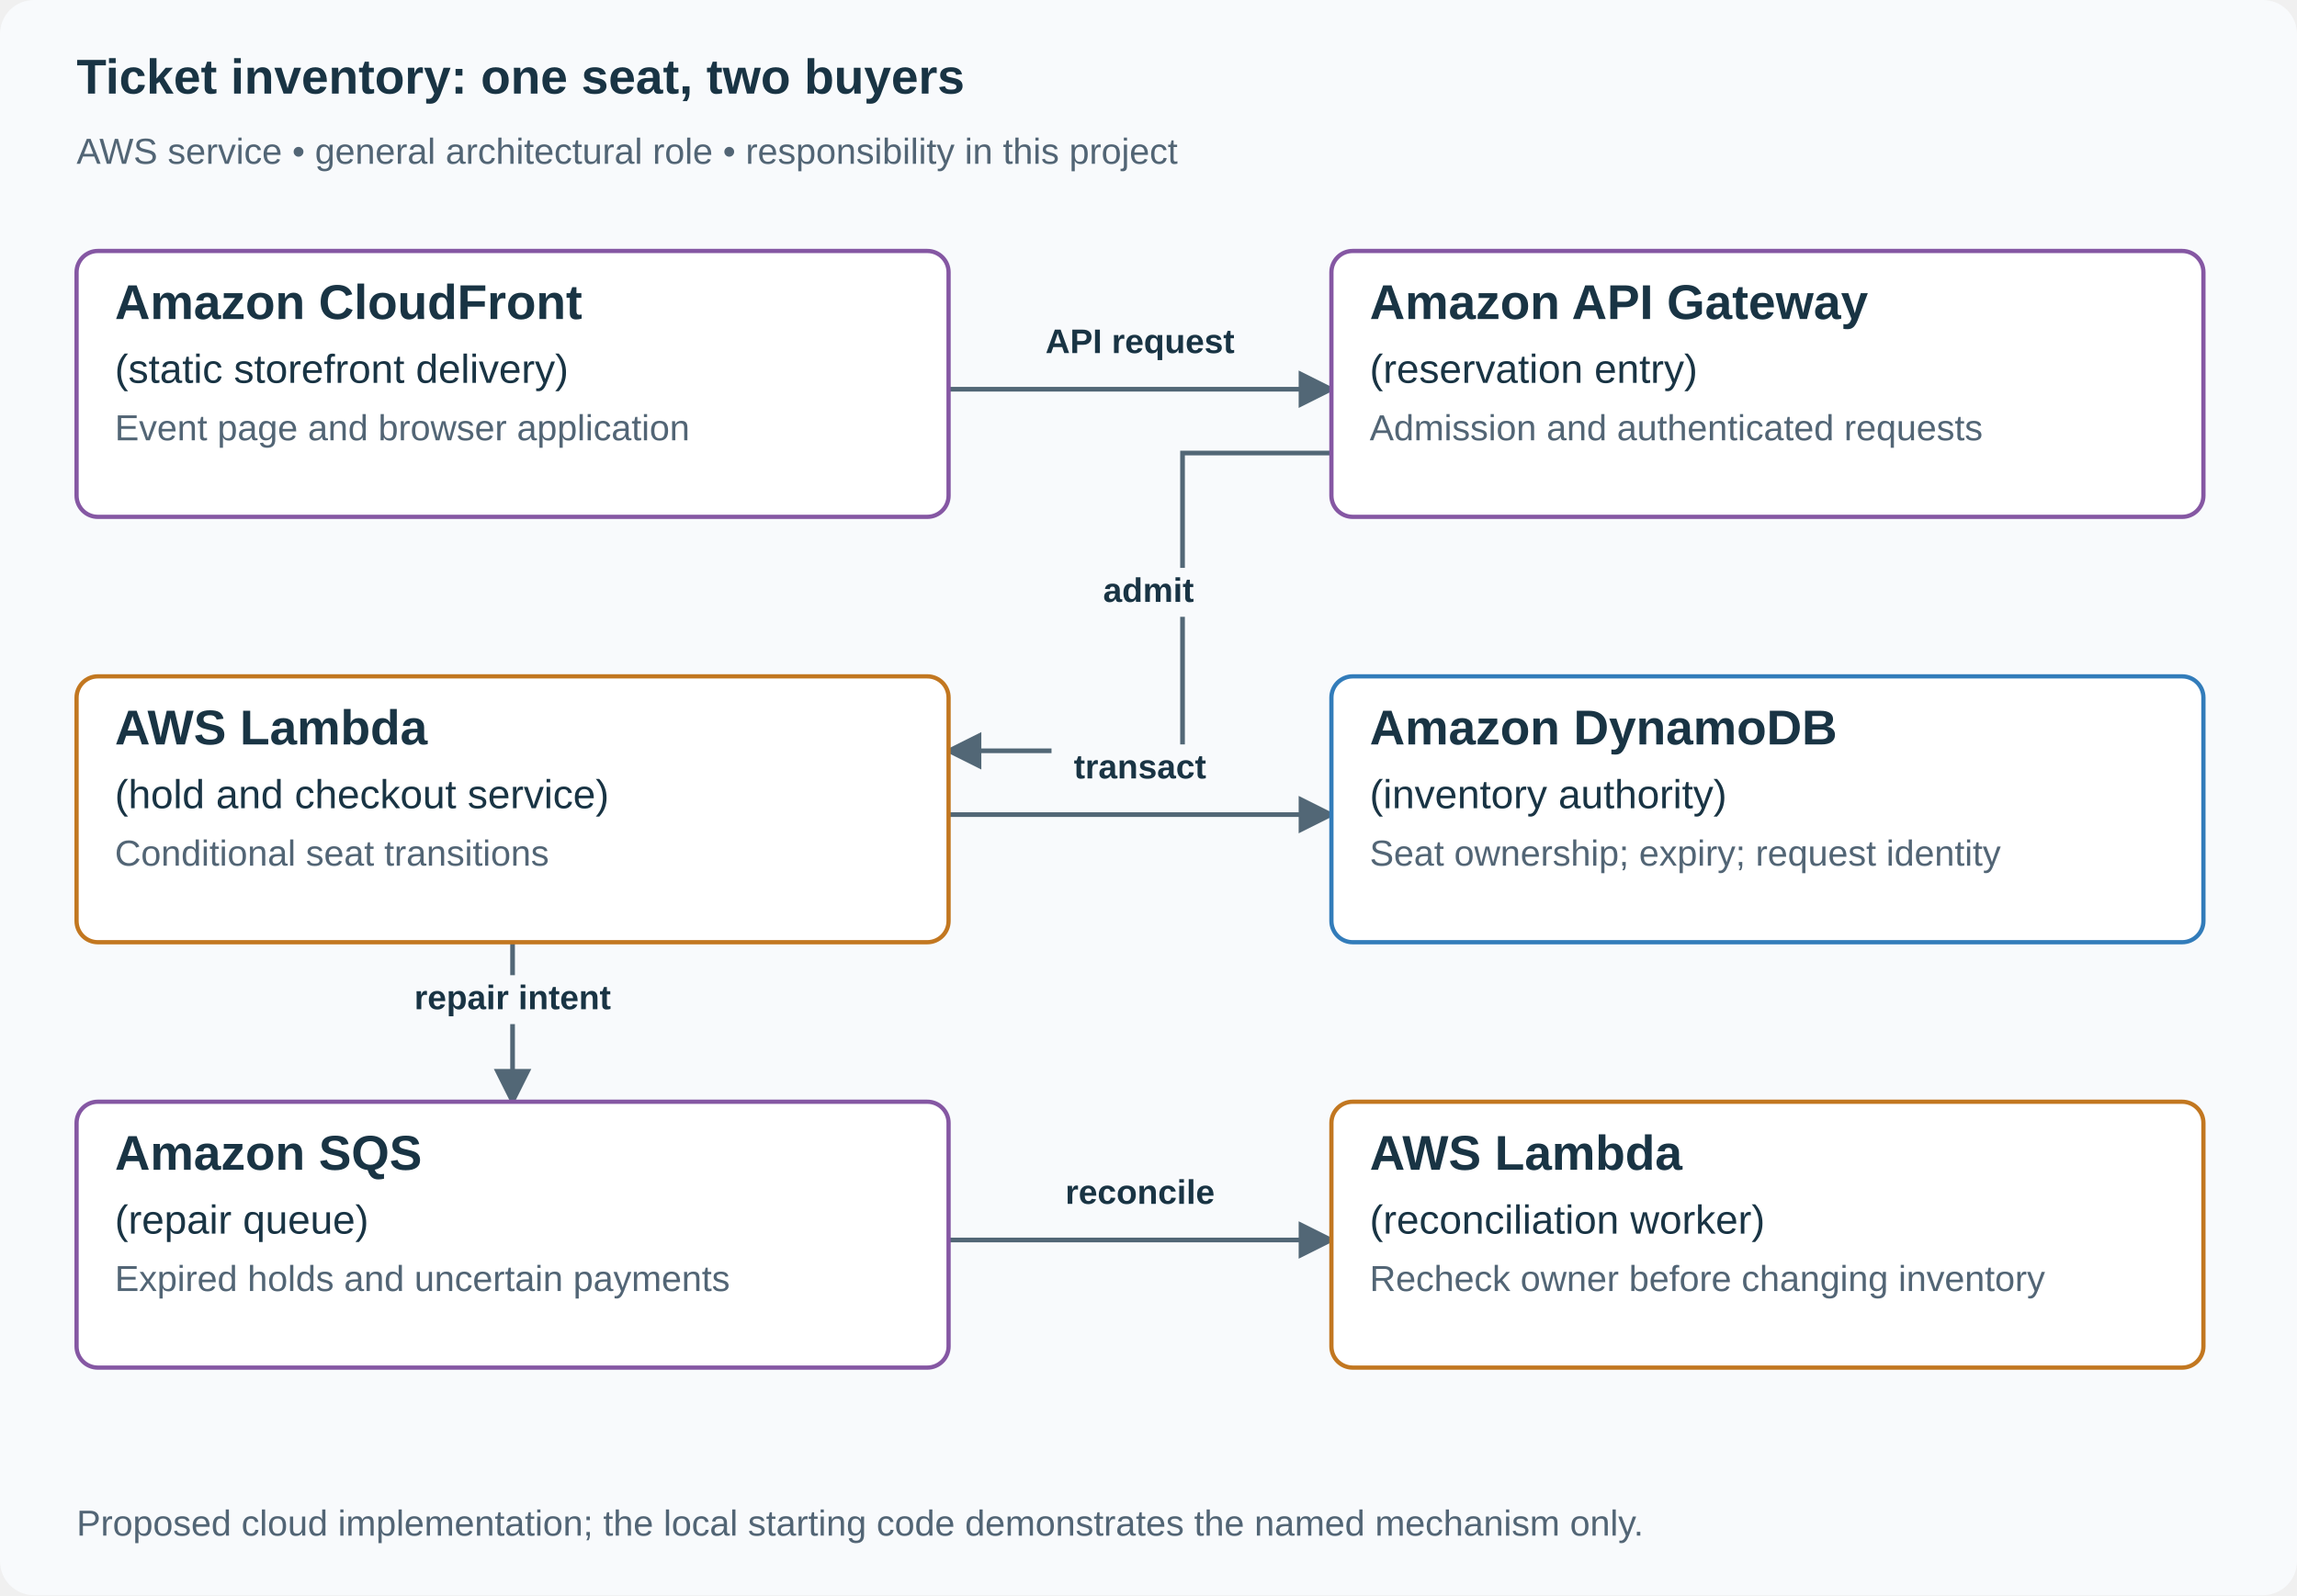
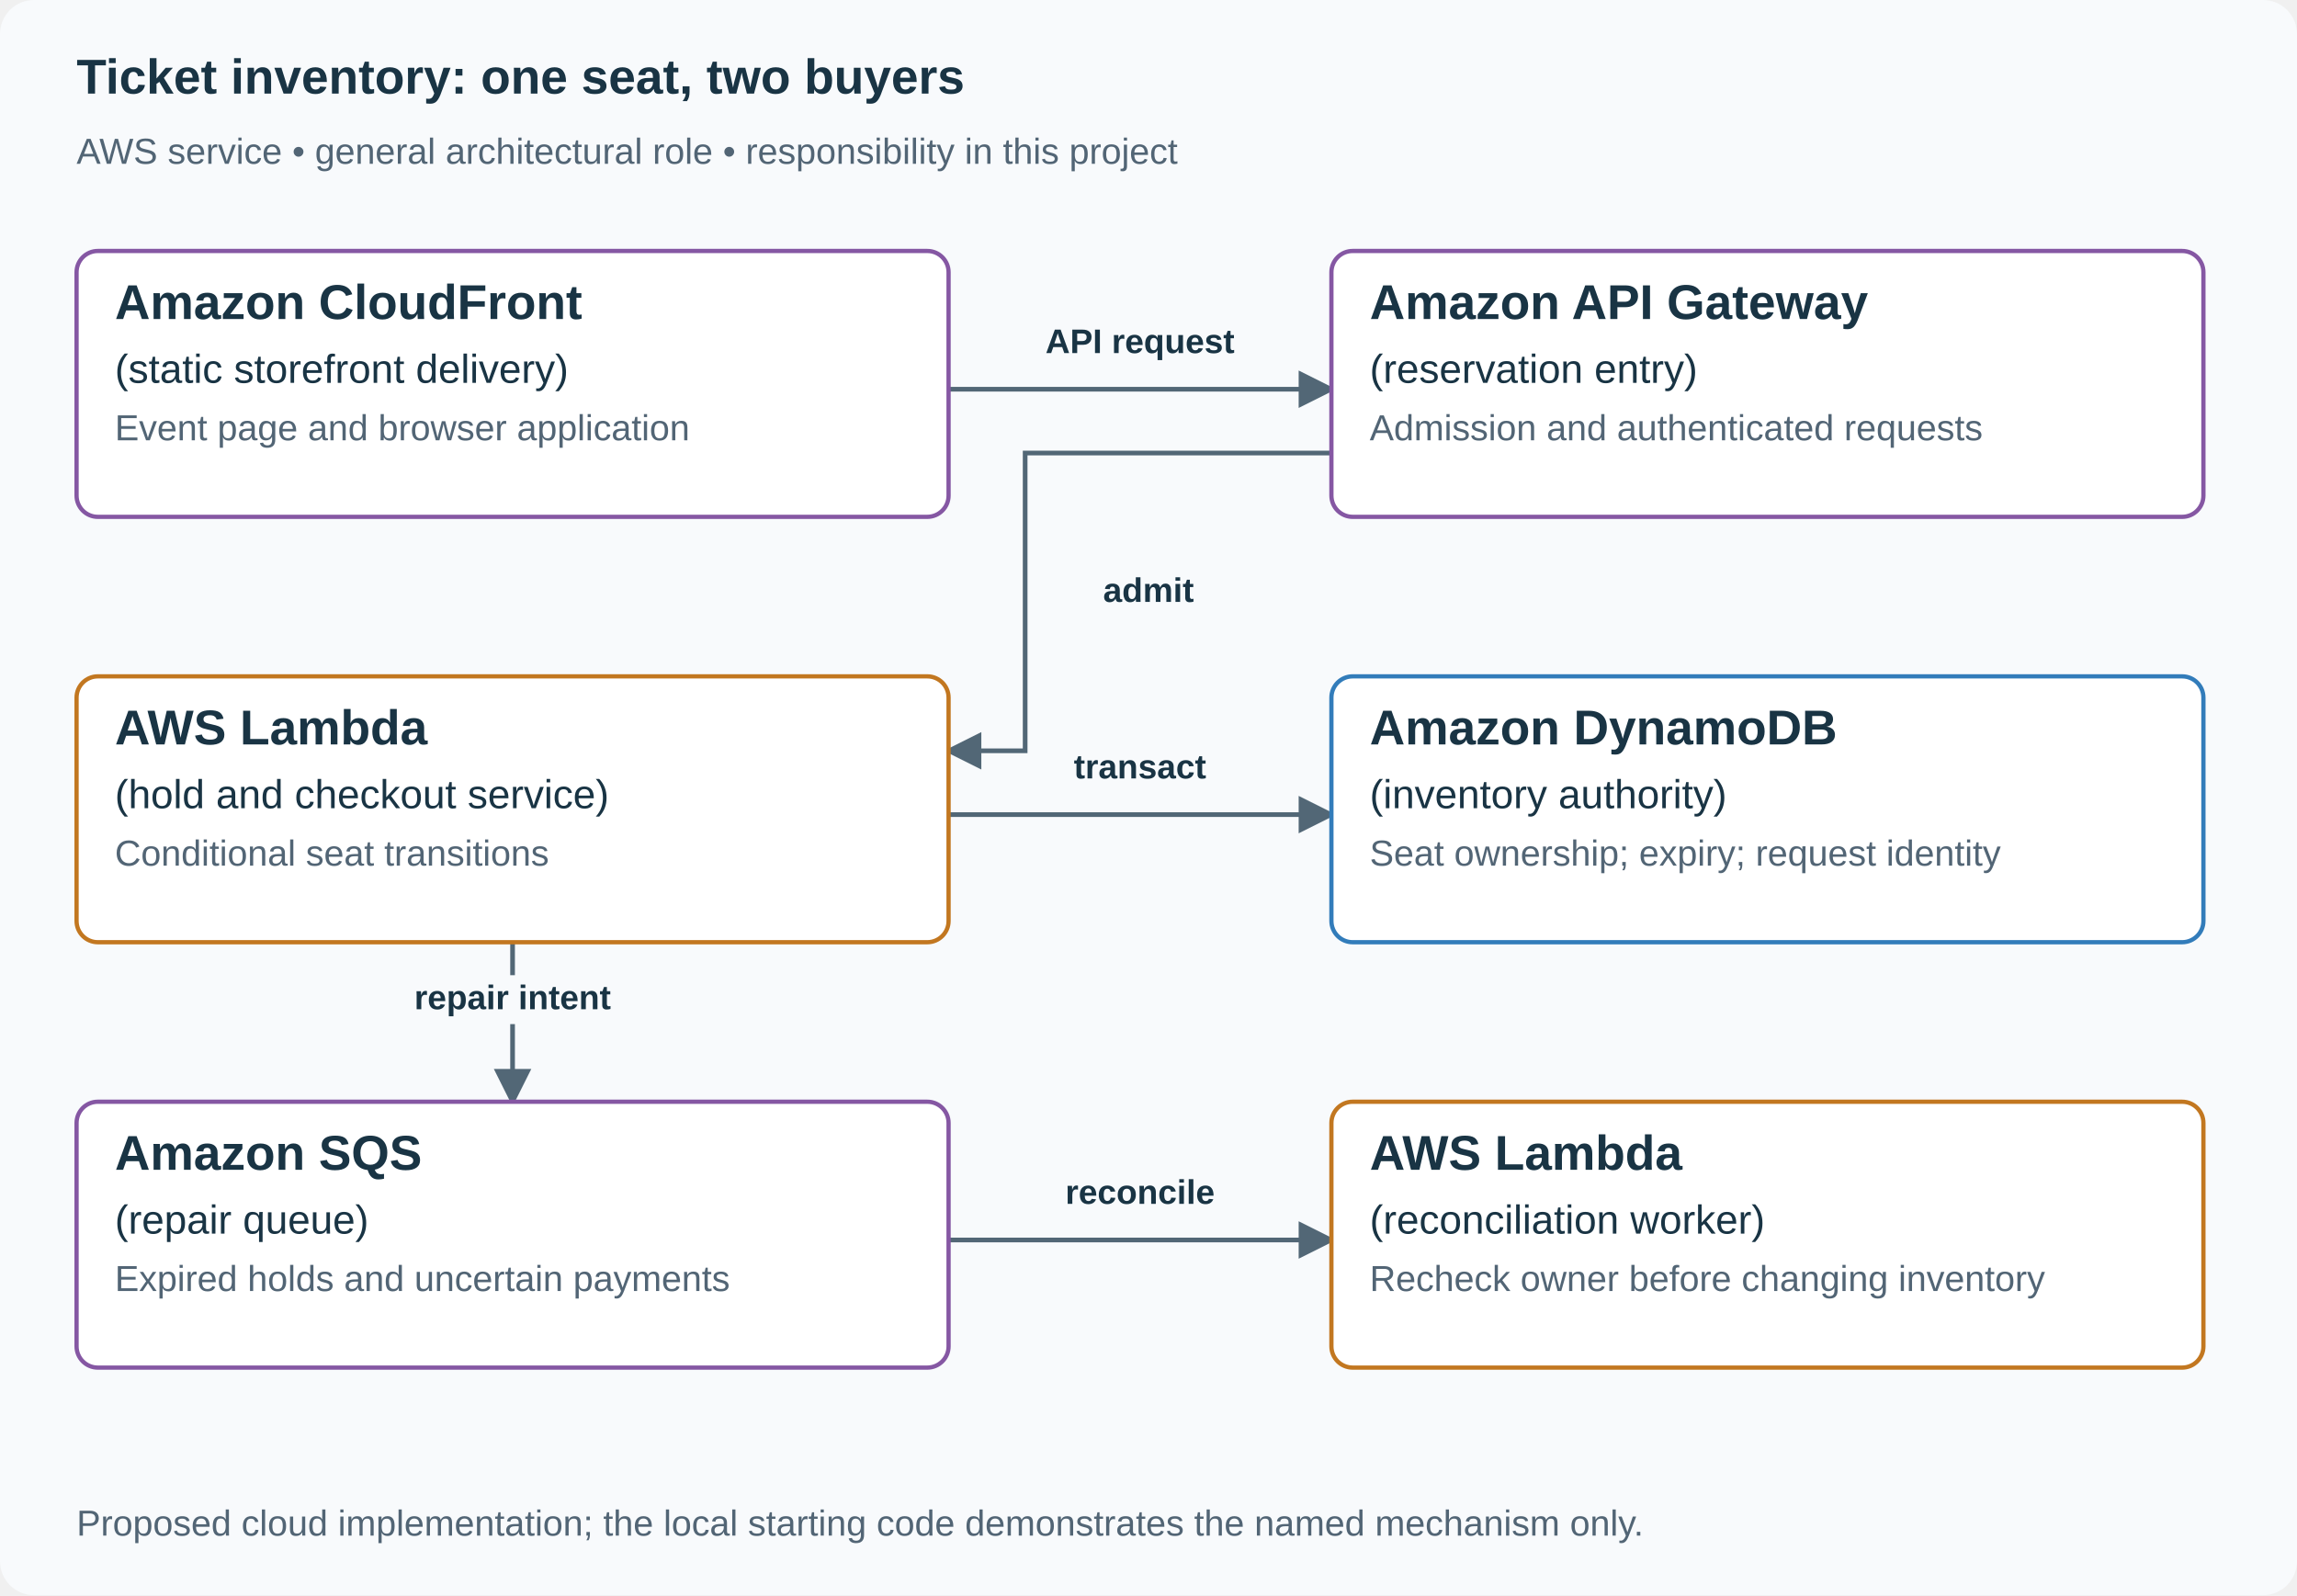
<svg xmlns="http://www.w3.org/2000/svg" width="1080" height="750" viewBox="0 0 1080 750" role="img" aria-labelledby="t d">
  <defs>
    <marker id="a" markerWidth="8" markerHeight="8" refX="7" refY="4" orient="auto">
      <path d="M0 0L8 4L0 8Z" fill="#526776" />
    </marker>
  </defs>
  <rect width="1080" height="750" rx="16" fill="#f8fafc" />
  <style>text{font-family:Arial,sans-serif;fill:#193444}.name{font-size:23px;font-weight:bold}.role{font-size:19px}.detail{font-size:17px;fill:#526575}.edge{font-size:16px;font-weight:bold}</style>
  <text x="36" y="44" class="name" style="font-size:23px">Ticket inventory: one seat, two buyers</text>
  <text x="36" y="77" class="detail">AWS service • general architectural role • responsibility in this project</text>
  <path d="M446 183 L626 183" fill="none" stroke="#526776" stroke-width="2.2" marker-end="url(#a)" />
-   <rect x="481.8" y="150" width="108.4" height="23" fill="#f8fafc" />
-   <text x="536.0" y="166" class="edge" text-anchor="middle">API request</text>
-   <path d="M626 213 L556 213 L556 353 L446 353" fill="none" stroke="#526776" stroke-width="2.2" marker-end="url(#a)" />
-   <rect x="511.0" y="267.0" width="58.0" height="23" fill="#f8fafc" />
-   <text x="540" y="283.0" class="edge" text-anchor="middle">admit</text>
+   <g transform="translate(536.0 166) rotate(0)">
+     <rect x="-54.2" y="-16" width="108.4" height="23" fill="#f8fafc" />
+     <text x="0" y="0" class="edge" text-anchor="middle">API request</text>
+   </g>
+   <path d="M626 213 L482 213 L482 353 L446 353" fill="none" stroke="#526776" stroke-width="2.2" marker-end="url(#a)" />
+   <g transform="translate(540 283.0) rotate(0)">
+     <rect x="-29.0" y="-16" width="58.0" height="23" fill="#f8fafc" />
+     <text x="0" y="0" class="edge" text-anchor="middle">admit</text>
+   </g>
  <path d="M446 383 L626 383" fill="none" stroke="#526776" stroke-width="2.2" marker-end="url(#a)" />
-   <rect x="494.4" y="350" width="83.2" height="23" fill="#f8fafc" />
-   <text x="536.0" y="366" class="edge" text-anchor="middle">transact</text>
+   <g transform="translate(536.0 366) rotate(0)">
+     <rect x="-41.6" y="-16" width="83.2" height="23" fill="#f8fafc" />
+     <text x="0" y="0" class="edge" text-anchor="middle">transact</text>
+   </g>
  <path d="M241 443 L241 518" fill="none" stroke="#526776" stroke-width="2.2" marker-end="url(#a)" />
-   <rect x="178.4" y="458.5" width="125.2" height="23" fill="#f8fafc" />
-   <text x="241" y="474.5" class="edge" text-anchor="middle">repair intent</text>
+   <g transform="translate(241 474.5) rotate(0)">
+     <rect x="-62.6" y="-16" width="125.2" height="23" fill="#f8fafc" />
+     <text x="0" y="0" class="edge" text-anchor="middle">repair intent</text>
+   </g>
  <path d="M446 583 L626 583" fill="none" stroke="#526776" stroke-width="2.2" marker-end="url(#a)" />
-   <rect x="490.2" y="550" width="91.6" height="23" fill="#f8fafc" />
-   <text x="536.0" y="566" class="edge" text-anchor="middle">reconcile</text>
+   <g transform="translate(536.0 566) rotate(0)">
+     <rect x="-45.8" y="-16" width="91.6" height="23" fill="#f8fafc" />
+     <text x="0" y="0" class="edge" text-anchor="middle">reconcile</text>
+   </g>
  <rect x="36" y="118" width="410" height="125" rx="10" fill="white" stroke="#8557a3" stroke-width="2" />
  <text x="54" y="150" class="name" style="font-size:23px">Amazon CloudFront</text>
-   <text x="54" y="180" class="role">(static storefront delivery)</text>
-   <text x="54" y="207" class="detail">Event page and browser application</text>
+   <text x="54" y="180" class="role" style="font-size:19px">(static storefront delivery)</text>
+   <text x="54" y="207" class="detail" style="font-size:17px">Event page and browser application</text>
  <rect x="626" y="118" width="410" height="125" rx="10" fill="white" stroke="#8557a3" stroke-width="2" />
  <text x="644" y="150" class="name" style="font-size:23px">Amazon API Gateway</text>
-   <text x="644" y="180" class="role">(reservation entry)</text>
-   <text x="644" y="207" class="detail">Admission and authenticated requests</text>
+   <text x="644" y="180" class="role" style="font-size:19px">(reservation entry)</text>
+   <text x="644" y="207" class="detail" style="font-size:17px">Admission and authenticated requests</text>
  <rect x="36" y="318" width="410" height="125" rx="10" fill="white" stroke="#c27720" stroke-width="2" />
  <text x="54" y="350" class="name" style="font-size:23px">AWS Lambda</text>
-   <text x="54" y="380" class="role">(hold and checkout service)</text>
-   <text x="54" y="407" class="detail">Conditional seat transitions</text>
+   <text x="54" y="380" class="role" style="font-size:19px">(hold and checkout service)</text>
+   <text x="54" y="407" class="detail" style="font-size:17px">Conditional seat transitions</text>
  <rect x="626" y="318" width="410" height="125" rx="10" fill="white" stroke="#327cba" stroke-width="2" />
  <text x="644" y="350" class="name" style="font-size:23px">Amazon DynamoDB</text>
-   <text x="644" y="380" class="role">(inventory authority)</text>
-   <text x="644" y="407" class="detail">Seat ownership; expiry; request identity</text>
+   <text x="644" y="380" class="role" style="font-size:19px">(inventory authority)</text>
+   <text x="644" y="407" class="detail" style="font-size:17px">Seat ownership; expiry; request identity</text>
  <rect x="36" y="518" width="410" height="125" rx="10" fill="white" stroke="#8557a3" stroke-width="2" />
  <text x="54" y="550" class="name" style="font-size:23px">Amazon SQS</text>
-   <text x="54" y="580" class="role">(repair queue)</text>
-   <text x="54" y="607" class="detail">Expired holds and uncertain payments</text>
+   <text x="54" y="580" class="role" style="font-size:19px">(repair queue)</text>
+   <text x="54" y="607" class="detail" style="font-size:17px">Expired holds and uncertain payments</text>
  <rect x="626" y="518" width="410" height="125" rx="10" fill="white" stroke="#c27720" stroke-width="2" />
  <text x="644" y="550" class="name" style="font-size:23px">AWS Lambda</text>
-   <text x="644" y="580" class="role">(reconciliation worker)</text>
-   <text x="644" y="607" class="detail">Recheck owner before changing inventory</text>
+   <text x="644" y="580" class="role" style="font-size:19px">(reconciliation worker)</text>
+   <text x="644" y="607" class="detail" style="font-size:17px">Recheck owner before changing inventory</text>
  <text x="36" y="722" class="detail">Proposed cloud implementation; the local starting code demonstrates the named mechanism only.</text>
</svg>
